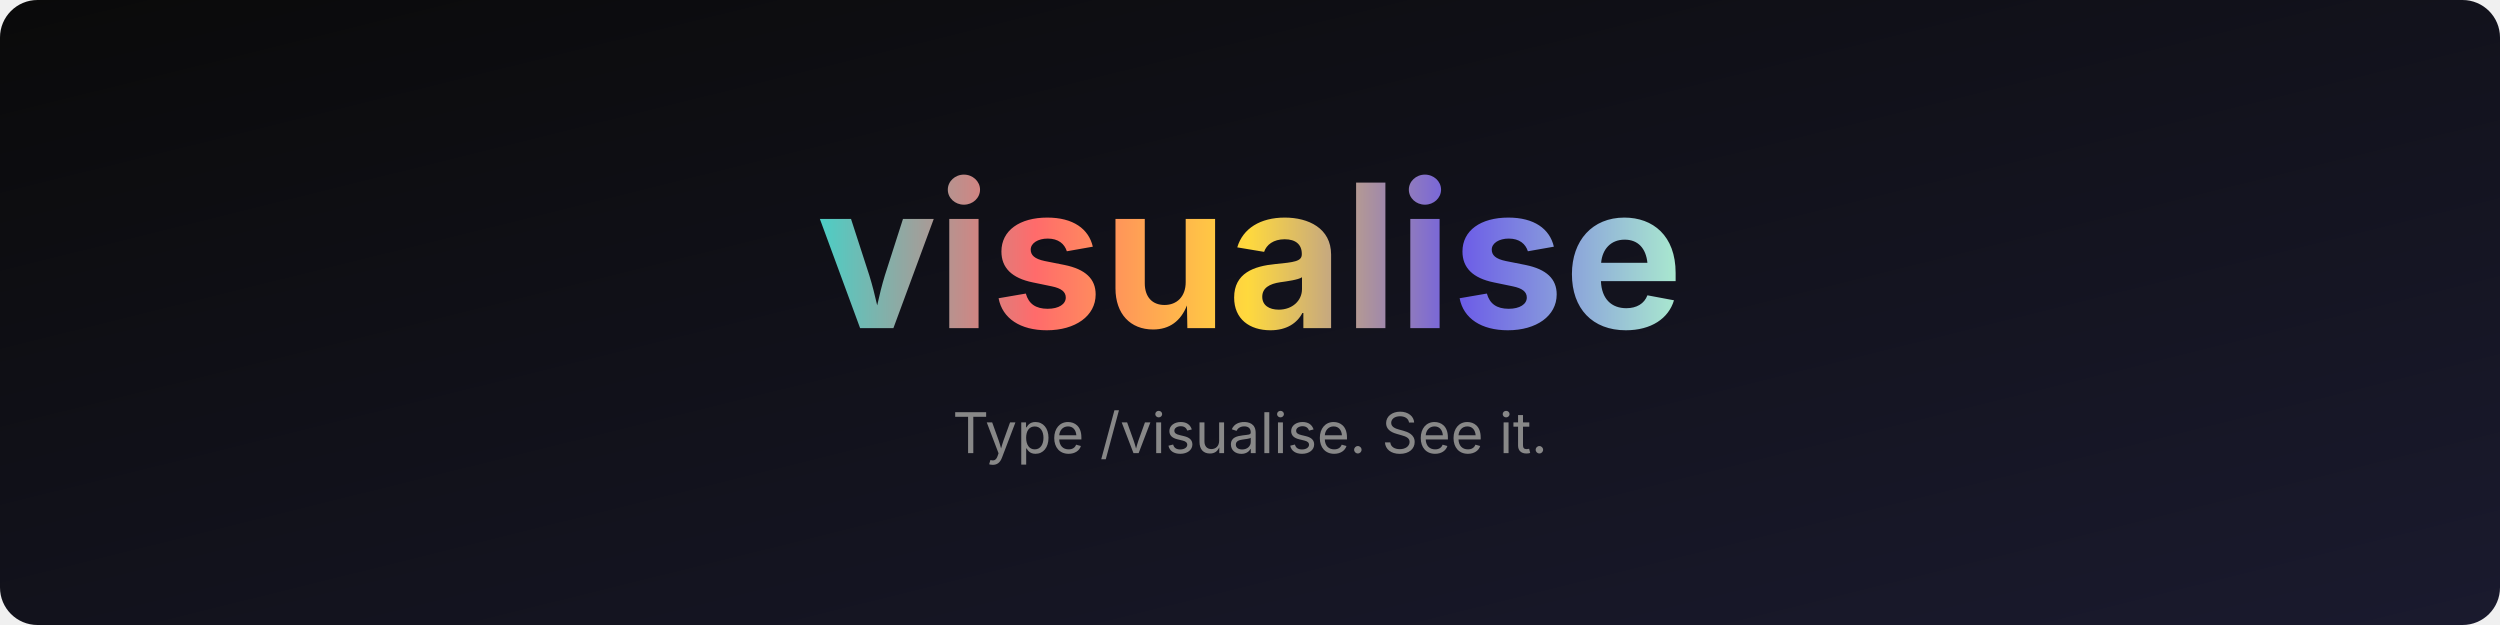
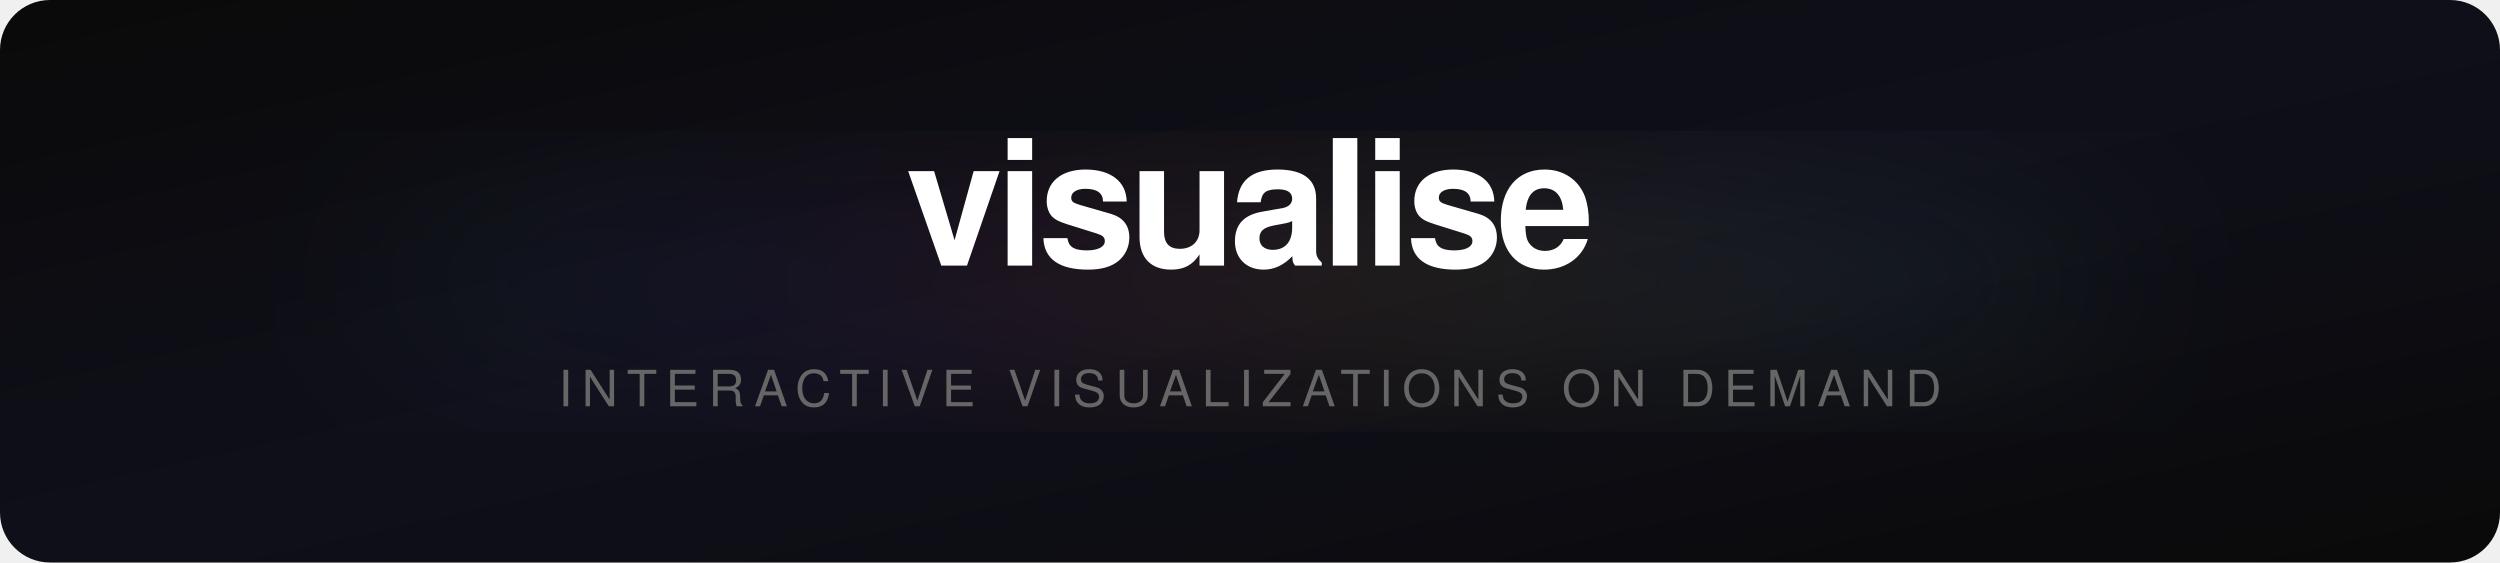
- <svg xmlns="http://www.w3.org/2000/svg" viewBox="0 0 800 200">
+ <svg xmlns="http://www.w3.org/2000/svg" viewBox="0 0 800 180">
  <defs>
    <linearGradient id="bg" x1="0%" y1="0%" x2="100%" y2="100%">
      <stop offset="0%" style="stop-color:#0a0a0a" />
-       <stop offset="100%" style="stop-color:#1a1a2e" />
+       <stop offset="50%" style="stop-color:#0f0f1a" />
+       <stop offset="100%" style="stop-color:#0a0a0a" />
    </linearGradient>
-     <linearGradient id="accent" x1="0%" y1="0%" x2="100%" y2="0%">
+     <linearGradient id="glow" x1="0%" y1="0%" x2="100%" y2="0%">
      <stop offset="0%" style="stop-color:#4ecdc4" />
-       <stop offset="25%" style="stop-color:#ff6b6b" />
-       <stop offset="50%" style="stop-color:#ffd93d" />
-       <stop offset="75%" style="stop-color:#6c5ce7" />
-       <stop offset="100%" style="stop-color:#a8e6cf" />
+       <stop offset="20%" style="stop-color:#6c5ce7" />
+       <stop offset="40%" style="stop-color:#ff6b6b" />
+       <stop offset="60%" style="stop-color:#ffd93d" />
+       <stop offset="80%" style="stop-color:#a8e6cf" />
+       <stop offset="100%" style="stop-color:#4ecdc4" />
    </linearGradient>
+     <filter id="blur">
+       <feGaussianBlur in="SourceGraphic" stdDeviation="30" />
+     </filter>
  </defs>
-   <rect width="800" height="200" fill="url(#bg)" rx="12" />
-   <text x="400" y="105" text-anchor="middle" font-family="-apple-system, BlinkMacSystemFont, 'Segoe UI', sans-serif" font-size="64" font-weight="700" fill="url(#accent)">visualise</text>
-   <text x="400" y="145" text-anchor="middle" font-family="-apple-system, BlinkMacSystemFont, 'Segoe UI', sans-serif" font-size="18" fill="#888">Type /visualise. See it.</text>
+   <rect width="800" height="180" fill="url(#bg)" rx="16" />
+   <ellipse cx="400" cy="90" rx="280" ry="40" fill="url(#glow)" opacity="0.08" filter="url(#blur)" />
+   <text x="400" y="85" text-anchor="middle" font-family="-apple-system, BlinkMacSystemFont, 'Segoe UI', Helvetica, sans-serif" font-size="56" font-weight="800" fill="#ffffff" letter-spacing="-2">visualise</text>
+   <line x1="260" y1="105" x2="540" y2="105" stroke="url(#glow)" stroke-width="1.5" opacity="0.4" />
+   <text x="400" y="130" text-anchor="middle" font-family="-apple-system, BlinkMacSystemFont, 'Segoe UI', Helvetica, sans-serif" font-size="16" fill="#666" letter-spacing="3" font-weight="400">INTERACTIVE VISUALIZATIONS ON DEMAND</text>
</svg>
